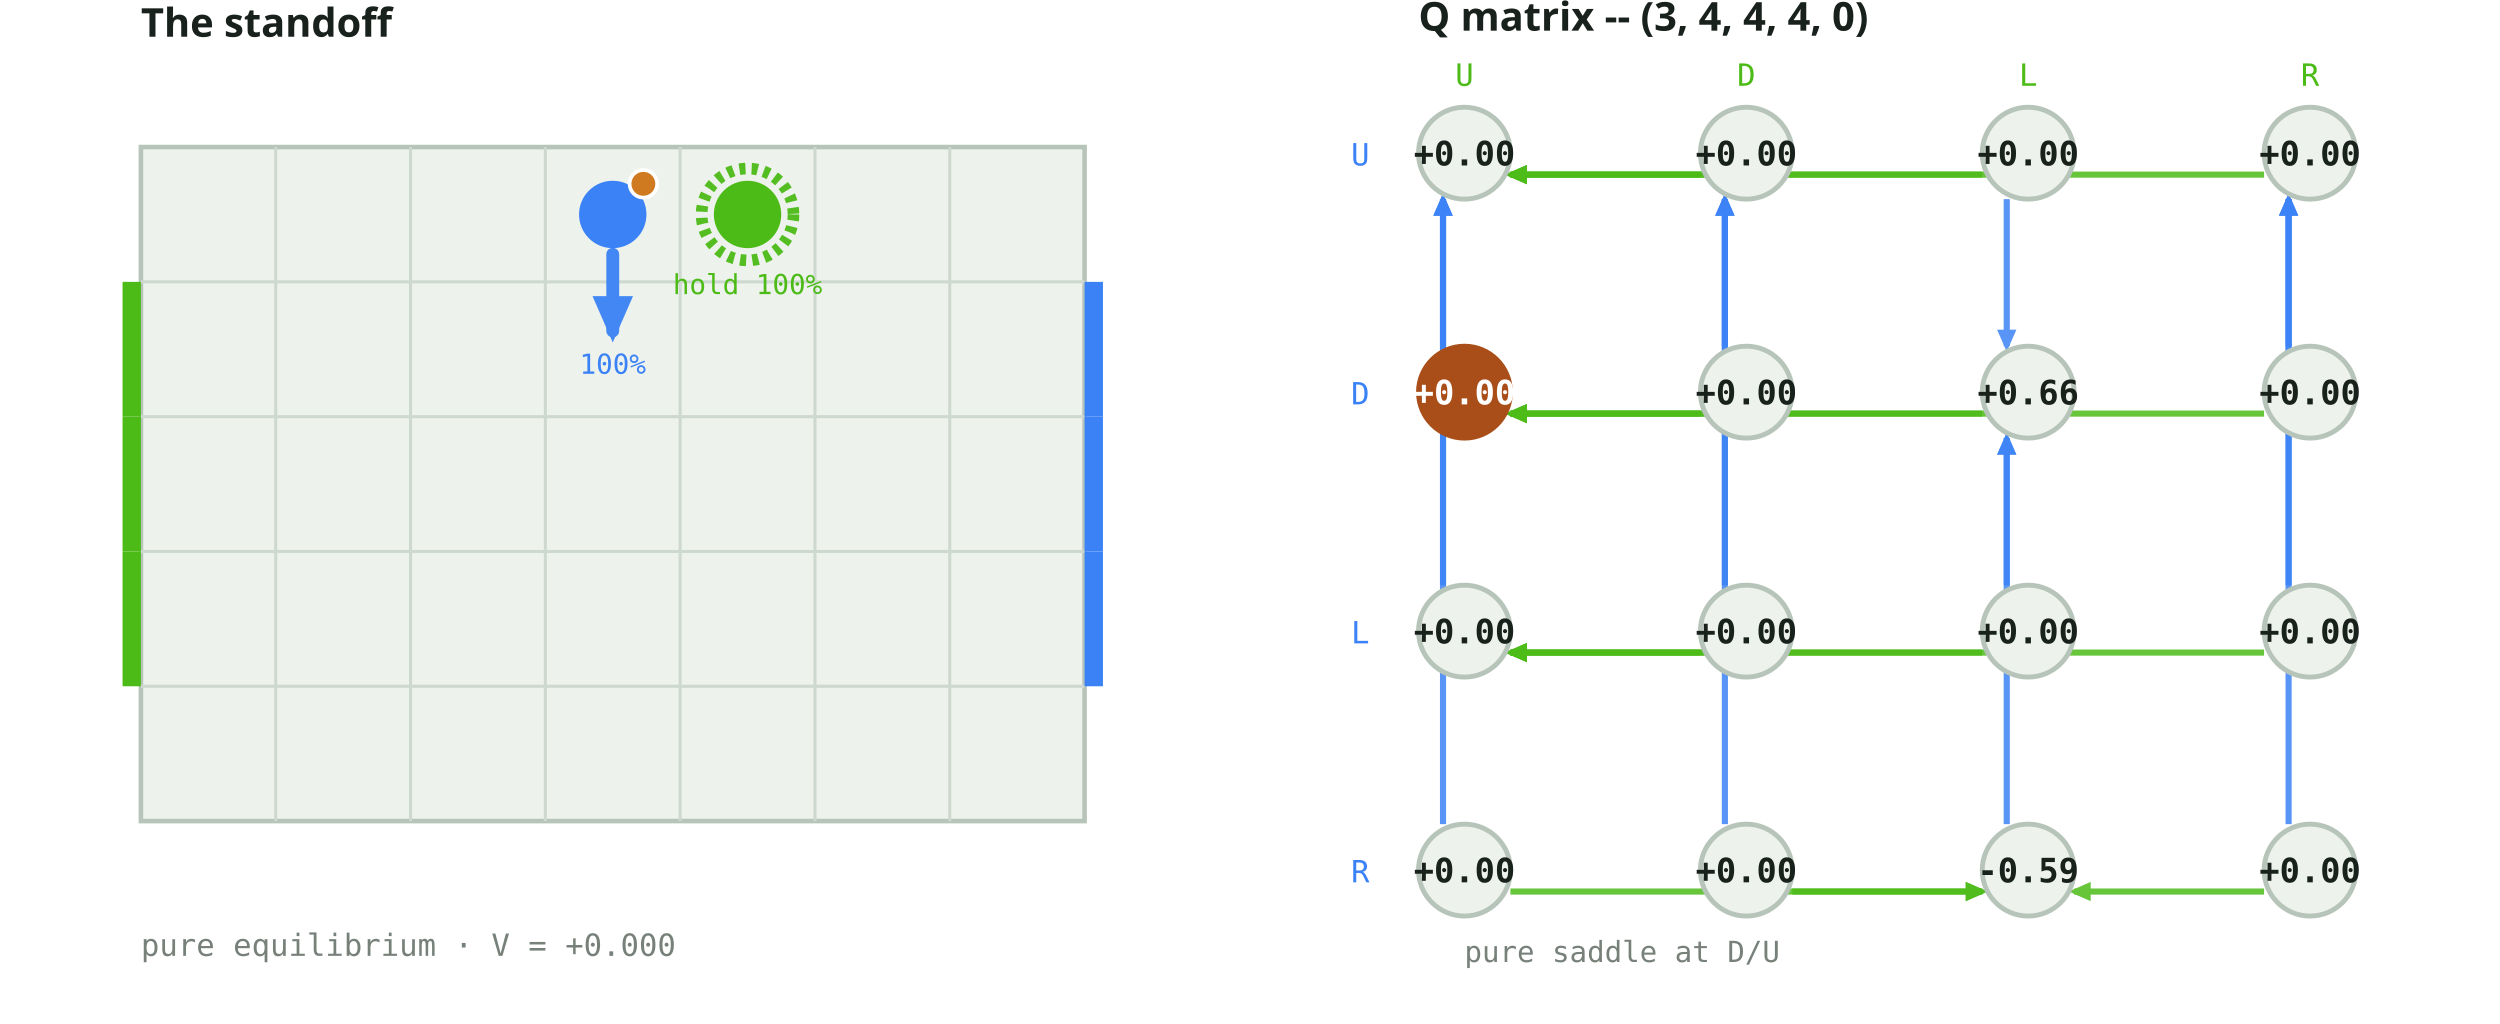
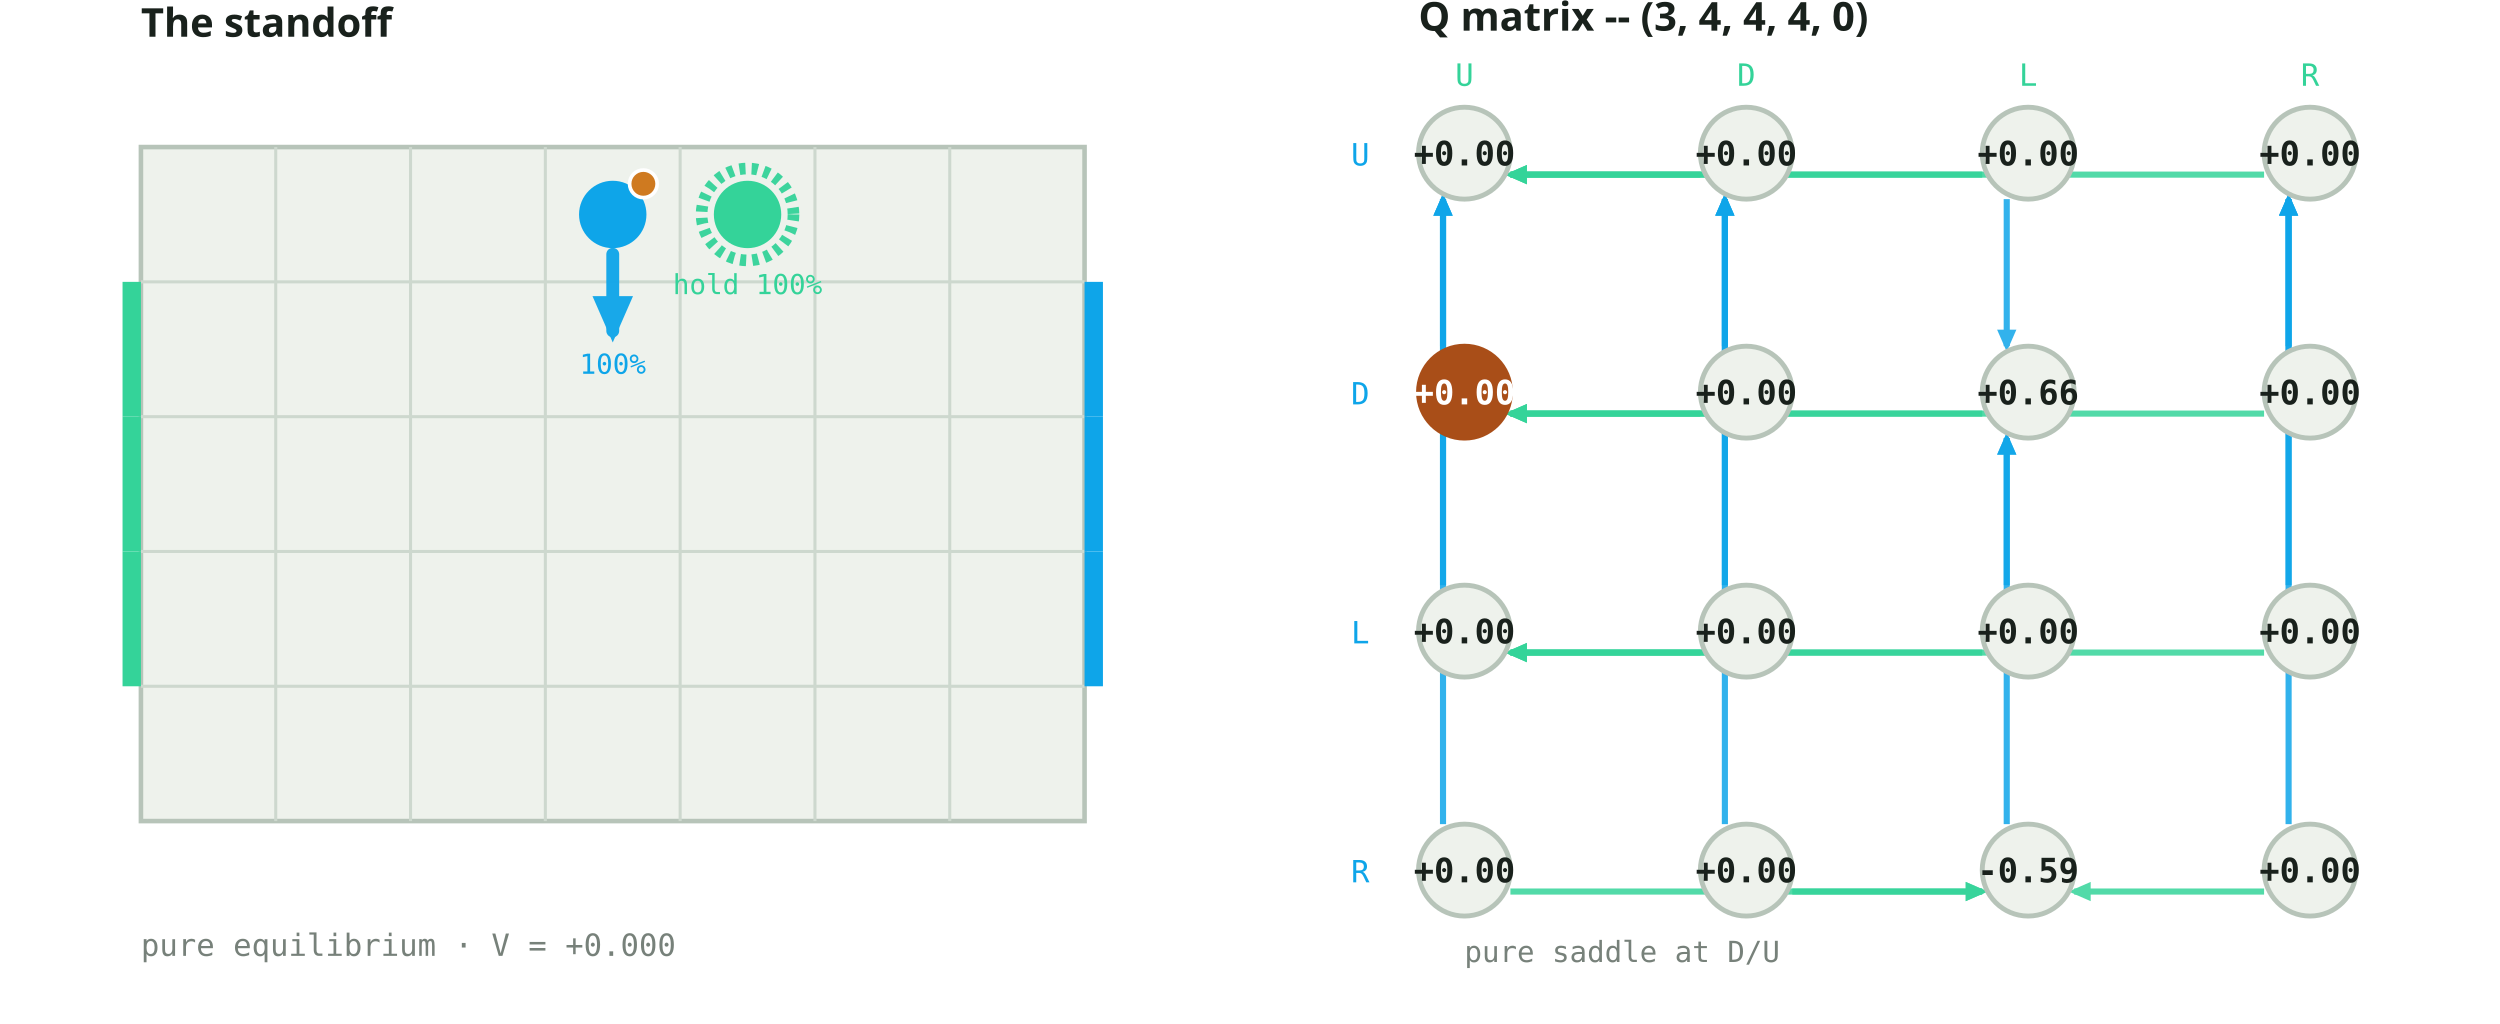
<svg xmlns="http://www.w3.org/2000/svg" viewBox="0 0 816 334" role="img" aria-label="panel">
  <g transform="translate(16.0 18.0)">
    <clipPath id="pnl0">
      <rect x="-16.0" y="-16.0" width="400.0" height="330.0" />
    </clipPath>
    <g clip-path="url(#pnl0)">
      <defs>
        <marker id="ah-2f6bb0" viewBox="0 0 8 8" refX="6" refY="4" markerWidth="3.6" markerHeight="3.6" orient="auto">
-           <path d="M0 0.5 L8 4 L0 7.5 z" fill="var(--p0, #3B82F6)" />
+           <path d="M0 0.5 L8 4 L0 7.5 z" fill="var(--p0, #0EA5E9)" />
        </marker>
        <marker id="ah-2f8a52" viewBox="0 0 8 8" refX="6" refY="4" markerWidth="3.6" markerHeight="3.6" orient="auto">
-           <path d="M0 0.5 L8 4 L0 7.5 z" fill="var(--p1, #4CBB17)" />
+           <path d="M0 0.5 L8 4 L0 7.5 z" fill="var(--p1, #34D399)" />
        </marker>
      </defs>
      <rect x="30" y="30" width="308" height="220" fill="var(--tint, #eef2ec)" stroke="var(--rule-strong, #b7c4b9)" stroke-width="1.5" />
      <line x1="74" y1="30" x2="74" y2="250" stroke="var(--rule, #cdd8ce)" stroke-width="1" />
      <line x1="118" y1="30" x2="118" y2="250" stroke="var(--rule, #cdd8ce)" stroke-width="1" />
      <line x1="162" y1="30" x2="162" y2="250" stroke="var(--rule, #cdd8ce)" stroke-width="1" />
      <line x1="206" y1="30" x2="206" y2="250" stroke="var(--rule, #cdd8ce)" stroke-width="1" />
      <line x1="250" y1="30" x2="250" y2="250" stroke="var(--rule, #cdd8ce)" stroke-width="1" />
      <line x1="294" y1="30" x2="294" y2="250" stroke="var(--rule, #cdd8ce)" stroke-width="1" />
      <line x1="30" y1="74" x2="338" y2="74" stroke="var(--rule, #cdd8ce)" stroke-width="1" />
      <line x1="30" y1="118" x2="338" y2="118" stroke="var(--rule, #cdd8ce)" stroke-width="1" />
      <line x1="30" y1="162" x2="338" y2="162" stroke="var(--rule, #cdd8ce)" stroke-width="1" />
      <line x1="30" y1="206" x2="338" y2="206" stroke="var(--rule, #cdd8ce)" stroke-width="1" />
-       <rect x="24" y="162" width="6" height="44" fill="var(--p1, #4CBB17)" />
-       <rect x="338" y="162" width="6" height="44" fill="var(--p0, #3B82F6)" />
-       <rect x="24" y="118" width="6" height="44" fill="var(--p1, #4CBB17)" />
-       <rect x="338" y="118" width="6" height="44" fill="var(--p0, #3B82F6)" />
-       <rect x="24" y="74" width="6" height="44" fill="var(--p1, #4CBB17)" />
-       <rect x="338" y="74" width="6" height="44" fill="var(--p0, #3B82F6)" />
-       <circle cx="184.0" cy="52.0" r="11" fill="var(--p0, #3B82F6)" />
-       <circle cx="228.0" cy="52.0" r="11" fill="var(--p1, #4CBB17)" />
+       <rect x="24" y="162" width="6" height="44" fill="var(--p1, #34D399)" />
+       <rect x="338" y="162" width="6" height="44" fill="var(--p0, #0EA5E9)" />
+       <rect x="24" y="118" width="6" height="44" fill="var(--p1, #34D399)" />
+       <rect x="338" y="118" width="6" height="44" fill="var(--p0, #0EA5E9)" />
+       <rect x="24" y="74" width="6" height="44" fill="var(--p1, #34D399)" />
+       <rect x="338" y="74" width="6" height="44" fill="var(--p0, #0EA5E9)" />
+       <circle cx="184.0" cy="52.0" r="11" fill="var(--p0, #0EA5E9)" />
+       <circle cx="228.0" cy="52.0" r="11" fill="var(--p1, #34D399)" />
      <circle cx="194.0" cy="42.0" r="4.5" fill="var(--ball, #cf7a20)" stroke="var(--paper, #ffffff)" stroke-width="1.2" />
-       <line x1="184.0" y1="65.0" x2="184.0" y2="90.0" stroke="var(--p0, #3B82F6)" stroke-width="4.2" stroke-linecap="round" opacity="0.95" marker-end="url(#ah-2f6bb0)" />
-       <text x="184.0" y="104.0" text-anchor="middle" font-family="ui-monospace,monospace" font-size="9" fill="var(--p0, #3B82F6)">100%</text>
-       <circle cx="228.0" cy="52.0" r="15" fill="none" stroke="var(--p1, #4CBB17)" stroke-width="3.8" stroke-dasharray="2 2" opacity="0.95" />
-       <text x="228.0" y="78.0" text-anchor="middle" font-family="ui-monospace,monospace" font-size="9" fill="var(--p1, #4CBB17)">hold 100%</text>
+       <line x1="184.0" y1="65.0" x2="184.0" y2="90.0" stroke="var(--p0, #0EA5E9)" stroke-width="4.2" stroke-linecap="round" opacity="0.95" marker-end="url(#ah-2f6bb0)" />
+       <text x="184.0" y="104.0" text-anchor="middle" font-family="ui-monospace,monospace" font-size="9" fill="var(--p0, #0EA5E9)">100%</text>
+       <circle cx="228.0" cy="52.0" r="15" fill="none" stroke="var(--p1, #34D399)" stroke-width="3.8" stroke-dasharray="2 2" opacity="0.95" />
+       <text x="228.0" y="78.0" text-anchor="middle" font-family="ui-monospace,monospace" font-size="9" fill="var(--p1, #34D399)">hold 100%</text>
      <text x="30" y="294" font-family="ui-monospace,monospace" font-size="10" fill="var(--ink-faint, #77817a)">pure equilibrium · V = +0.000</text>
      <text x="30" y="-6" font-family="Barlow Semi Condensed,sans-serif" font-weight="600" font-size="13" fill="var(--ink, #19211c)">The standoff</text>
    </g>
  </g>
  <g transform="translate(432.0 16.0)">
    <clipPath id="pnl1">
      <rect x="-16.0" y="-16.0" width="400.0" height="334.0" />
    </clipPath>
    <g clip-path="url(#pnl1)">
      <text x="31" y="-6" font-family="Barlow Semi Condensed,sans-serif" font-weight="600" font-size="13" fill="var(--ink, #19211c)">Q matrix -- (3, 4, 4, 4, 0)</text>
      <defs>
        <marker id="ah-2f6bb0" viewBox="0 0 8 8" refX="6" refY="4" markerWidth="3.6" markerHeight="3.6" orient="auto">
-           <path d="M0 0.5 L8 4 L0 7.5 z" fill="var(--p0, #3B82F6)" />
+           <path d="M0 0.5 L8 4 L0 7.5 z" fill="var(--p0, #0EA5E9)" />
        </marker>
        <marker id="ah-2f8a52" viewBox="0 0 8 8" refX="6" refY="4" markerWidth="3.6" markerHeight="3.6" orient="auto">
-           <path d="M0 0.5 L8 4 L0 7.5 z" fill="var(--p1, #4CBB17)" />
+           <path d="M0 0.5 L8 4 L0 7.5 z" fill="var(--p1, #34D399)" />
        </marker>
      </defs>
-       <text x="46" y="12" text-anchor="middle" font-family="ui-monospace,monospace" font-size="10" fill="var(--p1, #4CBB17)">U</text>
-       <text x="138" y="12" text-anchor="middle" font-family="ui-monospace,monospace" font-size="10" fill="var(--p1, #4CBB17)">D</text>
-       <text x="230" y="12" text-anchor="middle" font-family="ui-monospace,monospace" font-size="10" fill="var(--p1, #4CBB17)">L</text>
-       <text x="322" y="12" text-anchor="middle" font-family="ui-monospace,monospace" font-size="10" fill="var(--p1, #4CBB17)">R</text>
-       <text x="12" y="38" text-anchor="middle" font-family="ui-monospace,monospace" font-size="10" fill="var(--p0, #3B82F6)">U</text>
-       <text x="12" y="116" text-anchor="middle" font-family="ui-monospace,monospace" font-size="10" fill="var(--p0, #3B82F6)">D</text>
-       <text x="12" y="194" text-anchor="middle" font-family="ui-monospace,monospace" font-size="10" fill="var(--p0, #3B82F6)">L</text>
-       <text x="12" y="272" text-anchor="middle" font-family="ui-monospace,monospace" font-size="10" fill="var(--p0, #3B82F6)">R</text>
-       <line x1="39.0" y1="97.0" x2="39.0" y2="49.0" stroke="var(--p0, #3B82F6)" stroke-width="2" marker-end="url(#ah-2f6bb0)" opacity=".85" />
-       <line x1="39.0" y1="175.0" x2="39.0" y2="49.0" stroke="var(--p0, #3B82F6)" stroke-width="2" marker-end="url(#ah-2f6bb0)" opacity=".85" />
-       <line x1="39.0" y1="253.0" x2="39.0" y2="49.0" stroke="var(--p0, #3B82F6)" stroke-width="2" marker-end="url(#ah-2f6bb0)" opacity=".85" />
-       <line x1="131.0" y1="97.0" x2="131.0" y2="49.0" stroke="var(--p0, #3B82F6)" stroke-width="2" marker-end="url(#ah-2f6bb0)" opacity=".85" />
-       <line x1="131.0" y1="175.0" x2="131.0" y2="49.0" stroke="var(--p0, #3B82F6)" stroke-width="2" marker-end="url(#ah-2f6bb0)" opacity=".85" />
-       <line x1="131.0" y1="253.0" x2="131.0" y2="49.0" stroke="var(--p0, #3B82F6)" stroke-width="2" marker-end="url(#ah-2f6bb0)" opacity=".85" />
-       <line x1="223.0" y1="49.0" x2="223.0" y2="97.0" stroke="var(--p0, #3B82F6)" stroke-width="2" marker-end="url(#ah-2f6bb0)" opacity=".85" />
-       <line x1="223.0" y1="175.0" x2="223.0" y2="127.0" stroke="var(--p0, #3B82F6)" stroke-width="2" marker-end="url(#ah-2f6bb0)" opacity=".85" />
-       <line x1="223.0" y1="253.0" x2="223.0" y2="127.0" stroke="var(--p0, #3B82F6)" stroke-width="2" marker-end="url(#ah-2f6bb0)" opacity=".85" />
-       <line x1="315.0" y1="97.0" x2="315.0" y2="49.0" stroke="var(--p0, #3B82F6)" stroke-width="2" marker-end="url(#ah-2f6bb0)" opacity=".85" />
-       <line x1="315.0" y1="175.0" x2="315.0" y2="49.0" stroke="var(--p0, #3B82F6)" stroke-width="2" marker-end="url(#ah-2f6bb0)" opacity=".85" />
-       <line x1="315.0" y1="253.0" x2="315.0" y2="49.0" stroke="var(--p0, #3B82F6)" stroke-width="2" marker-end="url(#ah-2f6bb0)" opacity=".85" />
-       <line x1="123.0" y1="41.0" x2="61.0" y2="41.0" stroke="var(--p1, #4CBB17)" stroke-width="2" marker-end="url(#ah-2f8a52)" opacity=".85" />
-       <line x1="215.0" y1="41.0" x2="61.0" y2="41.0" stroke="var(--p1, #4CBB17)" stroke-width="2" marker-end="url(#ah-2f8a52)" opacity=".85" />
-       <line x1="307.0" y1="41.0" x2="61.0" y2="41.0" stroke="var(--p1, #4CBB17)" stroke-width="2" marker-end="url(#ah-2f8a52)" opacity=".85" />
-       <line x1="123.0" y1="119.0" x2="61.0" y2="119.0" stroke="var(--p1, #4CBB17)" stroke-width="2" marker-end="url(#ah-2f8a52)" opacity=".85" />
-       <line x1="215.0" y1="119.0" x2="61.0" y2="119.0" stroke="var(--p1, #4CBB17)" stroke-width="2" marker-end="url(#ah-2f8a52)" opacity=".85" />
-       <line x1="307.0" y1="119.0" x2="61.0" y2="119.0" stroke="var(--p1, #4CBB17)" stroke-width="2" marker-end="url(#ah-2f8a52)" opacity=".85" />
-       <line x1="123.0" y1="197.0" x2="61.0" y2="197.0" stroke="var(--p1, #4CBB17)" stroke-width="2" marker-end="url(#ah-2f8a52)" opacity=".85" />
-       <line x1="215.0" y1="197.0" x2="61.0" y2="197.0" stroke="var(--p1, #4CBB17)" stroke-width="2" marker-end="url(#ah-2f8a52)" opacity=".85" />
-       <line x1="307.0" y1="197.0" x2="61.0" y2="197.0" stroke="var(--p1, #4CBB17)" stroke-width="2" marker-end="url(#ah-2f8a52)" opacity=".85" />
-       <line x1="61.0" y1="275.0" x2="215.0" y2="275.0" stroke="var(--p1, #4CBB17)" stroke-width="2" marker-end="url(#ah-2f8a52)" opacity=".85" />
-       <line x1="153.0" y1="275.0" x2="215.0" y2="275.0" stroke="var(--p1, #4CBB17)" stroke-width="2" marker-end="url(#ah-2f8a52)" opacity=".85" />
-       <line x1="307.0" y1="275.0" x2="245.0" y2="275.0" stroke="var(--p1, #4CBB17)" stroke-width="2" marker-end="url(#ah-2f8a52)" opacity=".85" />
+       <text x="46" y="12" text-anchor="middle" font-family="ui-monospace,monospace" font-size="10" fill="var(--p1, #34D399)">U</text>
+       <text x="138" y="12" text-anchor="middle" font-family="ui-monospace,monospace" font-size="10" fill="var(--p1, #34D399)">D</text>
+       <text x="230" y="12" text-anchor="middle" font-family="ui-monospace,monospace" font-size="10" fill="var(--p1, #34D399)">L</text>
+       <text x="322" y="12" text-anchor="middle" font-family="ui-monospace,monospace" font-size="10" fill="var(--p1, #34D399)">R</text>
+       <text x="12" y="38" text-anchor="middle" font-family="ui-monospace,monospace" font-size="10" fill="var(--p0, #0EA5E9)">U</text>
+       <text x="12" y="116" text-anchor="middle" font-family="ui-monospace,monospace" font-size="10" fill="var(--p0, #0EA5E9)">D</text>
+       <text x="12" y="194" text-anchor="middle" font-family="ui-monospace,monospace" font-size="10" fill="var(--p0, #0EA5E9)">L</text>
+       <text x="12" y="272" text-anchor="middle" font-family="ui-monospace,monospace" font-size="10" fill="var(--p0, #0EA5E9)">R</text>
+       <line x1="39.0" y1="97.0" x2="39.0" y2="49.0" stroke="var(--p0, #0EA5E9)" stroke-width="2" marker-end="url(#ah-2f6bb0)" opacity=".85" />
+       <line x1="39.0" y1="175.0" x2="39.0" y2="49.0" stroke="var(--p0, #0EA5E9)" stroke-width="2" marker-end="url(#ah-2f6bb0)" opacity=".85" />
+       <line x1="39.0" y1="253.0" x2="39.0" y2="49.0" stroke="var(--p0, #0EA5E9)" stroke-width="2" marker-end="url(#ah-2f6bb0)" opacity=".85" />
+       <line x1="131.0" y1="97.0" x2="131.0" y2="49.0" stroke="var(--p0, #0EA5E9)" stroke-width="2" marker-end="url(#ah-2f6bb0)" opacity=".85" />
+       <line x1="131.0" y1="175.0" x2="131.0" y2="49.0" stroke="var(--p0, #0EA5E9)" stroke-width="2" marker-end="url(#ah-2f6bb0)" opacity=".85" />
+       <line x1="131.0" y1="253.0" x2="131.0" y2="49.0" stroke="var(--p0, #0EA5E9)" stroke-width="2" marker-end="url(#ah-2f6bb0)" opacity=".85" />
+       <line x1="223.0" y1="49.0" x2="223.0" y2="97.0" stroke="var(--p0, #0EA5E9)" stroke-width="2" marker-end="url(#ah-2f6bb0)" opacity=".85" />
+       <line x1="223.0" y1="175.0" x2="223.0" y2="127.0" stroke="var(--p0, #0EA5E9)" stroke-width="2" marker-end="url(#ah-2f6bb0)" opacity=".85" />
+       <line x1="223.0" y1="253.0" x2="223.0" y2="127.0" stroke="var(--p0, #0EA5E9)" stroke-width="2" marker-end="url(#ah-2f6bb0)" opacity=".85" />
+       <line x1="315.0" y1="97.0" x2="315.0" y2="49.0" stroke="var(--p0, #0EA5E9)" stroke-width="2" marker-end="url(#ah-2f6bb0)" opacity=".85" />
+       <line x1="315.0" y1="175.0" x2="315.0" y2="49.0" stroke="var(--p0, #0EA5E9)" stroke-width="2" marker-end="url(#ah-2f6bb0)" opacity=".85" />
+       <line x1="315.0" y1="253.0" x2="315.0" y2="49.0" stroke="var(--p0, #0EA5E9)" stroke-width="2" marker-end="url(#ah-2f6bb0)" opacity=".85" />
+       <line x1="123.0" y1="41.0" x2="61.0" y2="41.0" stroke="var(--p1, #34D399)" stroke-width="2" marker-end="url(#ah-2f8a52)" opacity=".85" />
+       <line x1="215.0" y1="41.0" x2="61.0" y2="41.0" stroke="var(--p1, #34D399)" stroke-width="2" marker-end="url(#ah-2f8a52)" opacity=".85" />
+       <line x1="307.0" y1="41.0" x2="61.0" y2="41.0" stroke="var(--p1, #34D399)" stroke-width="2" marker-end="url(#ah-2f8a52)" opacity=".85" />
+       <line x1="123.0" y1="119.0" x2="61.0" y2="119.0" stroke="var(--p1, #34D399)" stroke-width="2" marker-end="url(#ah-2f8a52)" opacity=".85" />
+       <line x1="215.0" y1="119.0" x2="61.0" y2="119.0" stroke="var(--p1, #34D399)" stroke-width="2" marker-end="url(#ah-2f8a52)" opacity=".85" />
+       <line x1="307.0" y1="119.0" x2="61.0" y2="119.0" stroke="var(--p1, #34D399)" stroke-width="2" marker-end="url(#ah-2f8a52)" opacity=".85" />
+       <line x1="123.0" y1="197.0" x2="61.0" y2="197.0" stroke="var(--p1, #34D399)" stroke-width="2" marker-end="url(#ah-2f8a52)" opacity=".85" />
+       <line x1="215.0" y1="197.0" x2="61.0" y2="197.0" stroke="var(--p1, #34D399)" stroke-width="2" marker-end="url(#ah-2f8a52)" opacity=".85" />
+       <line x1="307.0" y1="197.0" x2="61.0" y2="197.0" stroke="var(--p1, #34D399)" stroke-width="2" marker-end="url(#ah-2f8a52)" opacity=".85" />
+       <line x1="61.0" y1="275.0" x2="215.0" y2="275.0" stroke="var(--p1, #34D399)" stroke-width="2" marker-end="url(#ah-2f8a52)" opacity=".85" />
+       <line x1="153.0" y1="275.0" x2="215.0" y2="275.0" stroke="var(--p1, #34D399)" stroke-width="2" marker-end="url(#ah-2f8a52)" opacity=".85" />
+       <line x1="307.0" y1="275.0" x2="245.0" y2="275.0" stroke="var(--p1, #34D399)" stroke-width="2" marker-end="url(#ah-2f8a52)" opacity=".85" />
      <circle cx="46.0" cy="34.0" r="15" fill="var(--tint, #eef2ec)" stroke="var(--rule-strong, #b7c4b9)" stroke-width="1.6" />
      <text x="46.0" y="38.0" text-anchor="middle" font-family="ui-monospace,monospace" font-weight="600" font-size="11" fill="var(--ink, #19211c)">+0.00</text>
      <circle cx="138.0" cy="34.0" r="15" fill="var(--tint, #eef2ec)" stroke="var(--rule-strong, #b7c4b9)" stroke-width="1.6" />
      <text x="138.0" y="38.0" text-anchor="middle" font-family="ui-monospace,monospace" font-weight="600" font-size="11" fill="var(--ink, #19211c)">+0.00</text>
      <circle cx="230.0" cy="34.0" r="15" fill="var(--tint, #eef2ec)" stroke="var(--rule-strong, #b7c4b9)" stroke-width="1.6" />
      <text x="230.0" y="38.0" text-anchor="middle" font-family="ui-monospace,monospace" font-weight="600" font-size="11" fill="var(--ink, #19211c)">+0.00</text>
      <circle cx="322.0" cy="34.0" r="15" fill="var(--tint, #eef2ec)" stroke="var(--rule-strong, #b7c4b9)" stroke-width="1.6" />
      <text x="322.0" y="38.0" text-anchor="middle" font-family="ui-monospace,monospace" font-weight="600" font-size="11" fill="var(--ink, #19211c)">+0.00</text>
      <circle cx="46.0" cy="112.0" r="15" fill="#a94e18" stroke="#a94e18" stroke-width="1.6" />
      <text x="46.0" y="116.0" text-anchor="middle" font-family="ui-monospace,monospace" font-weight="600" font-size="11" fill="var(--paper, #ffffff)">+0.00</text>
      <circle cx="138.0" cy="112.0" r="15" fill="var(--tint, #eef2ec)" stroke="var(--rule-strong, #b7c4b9)" stroke-width="1.6" />
      <text x="138.0" y="116.0" text-anchor="middle" font-family="ui-monospace,monospace" font-weight="600" font-size="11" fill="var(--ink, #19211c)">+0.00</text>
      <circle cx="230.0" cy="112.0" r="15" fill="var(--tint, #eef2ec)" stroke="var(--rule-strong, #b7c4b9)" stroke-width="1.6" />
      <text x="230.0" y="116.0" text-anchor="middle" font-family="ui-monospace,monospace" font-weight="600" font-size="11" fill="var(--ink, #19211c)">+0.66</text>
      <circle cx="322.0" cy="112.0" r="15" fill="var(--tint, #eef2ec)" stroke="var(--rule-strong, #b7c4b9)" stroke-width="1.6" />
      <text x="322.0" y="116.0" text-anchor="middle" font-family="ui-monospace,monospace" font-weight="600" font-size="11" fill="var(--ink, #19211c)">+0.00</text>
      <circle cx="46.0" cy="190.0" r="15" fill="var(--tint, #eef2ec)" stroke="var(--rule-strong, #b7c4b9)" stroke-width="1.6" />
      <text x="46.0" y="194.0" text-anchor="middle" font-family="ui-monospace,monospace" font-weight="600" font-size="11" fill="var(--ink, #19211c)">+0.00</text>
      <circle cx="138.0" cy="190.0" r="15" fill="var(--tint, #eef2ec)" stroke="var(--rule-strong, #b7c4b9)" stroke-width="1.6" />
      <text x="138.0" y="194.0" text-anchor="middle" font-family="ui-monospace,monospace" font-weight="600" font-size="11" fill="var(--ink, #19211c)">+0.00</text>
      <circle cx="230.0" cy="190.0" r="15" fill="var(--tint, #eef2ec)" stroke="var(--rule-strong, #b7c4b9)" stroke-width="1.6" />
      <text x="230.0" y="194.0" text-anchor="middle" font-family="ui-monospace,monospace" font-weight="600" font-size="11" fill="var(--ink, #19211c)">+0.00</text>
      <circle cx="322.0" cy="190.0" r="15" fill="var(--tint, #eef2ec)" stroke="var(--rule-strong, #b7c4b9)" stroke-width="1.6" />
      <text x="322.0" y="194.0" text-anchor="middle" font-family="ui-monospace,monospace" font-weight="600" font-size="11" fill="var(--ink, #19211c)">+0.00</text>
      <circle cx="46.0" cy="268.0" r="15" fill="var(--tint, #eef2ec)" stroke="var(--rule-strong, #b7c4b9)" stroke-width="1.6" />
      <text x="46.0" y="272.0" text-anchor="middle" font-family="ui-monospace,monospace" font-weight="600" font-size="11" fill="var(--ink, #19211c)">+0.00</text>
      <circle cx="138.0" cy="268.0" r="15" fill="var(--tint, #eef2ec)" stroke="var(--rule-strong, #b7c4b9)" stroke-width="1.6" />
      <text x="138.0" y="272.0" text-anchor="middle" font-family="ui-monospace,monospace" font-weight="600" font-size="11" fill="var(--ink, #19211c)">+0.00</text>
      <circle cx="230.0" cy="268.0" r="15" fill="var(--tint, #eef2ec)" stroke="var(--rule-strong, #b7c4b9)" stroke-width="1.6" />
      <text x="230.0" y="272.0" text-anchor="middle" font-family="ui-monospace,monospace" font-weight="600" font-size="11" fill="var(--ink, #19211c)">-0.59</text>
      <circle cx="322.0" cy="268.0" r="15" fill="var(--tint, #eef2ec)" stroke="var(--rule-strong, #b7c4b9)" stroke-width="1.6" />
      <text x="322.0" y="272.0" text-anchor="middle" font-family="ui-monospace,monospace" font-weight="600" font-size="11" fill="var(--ink, #19211c)">+0.00</text>
      <text x="46" y="298" font-family="ui-monospace,monospace" font-size="9.5" fill="var(--ink-faint, #77817a)">pure saddle at D/U</text>
    </g>
  </g>
</svg>
